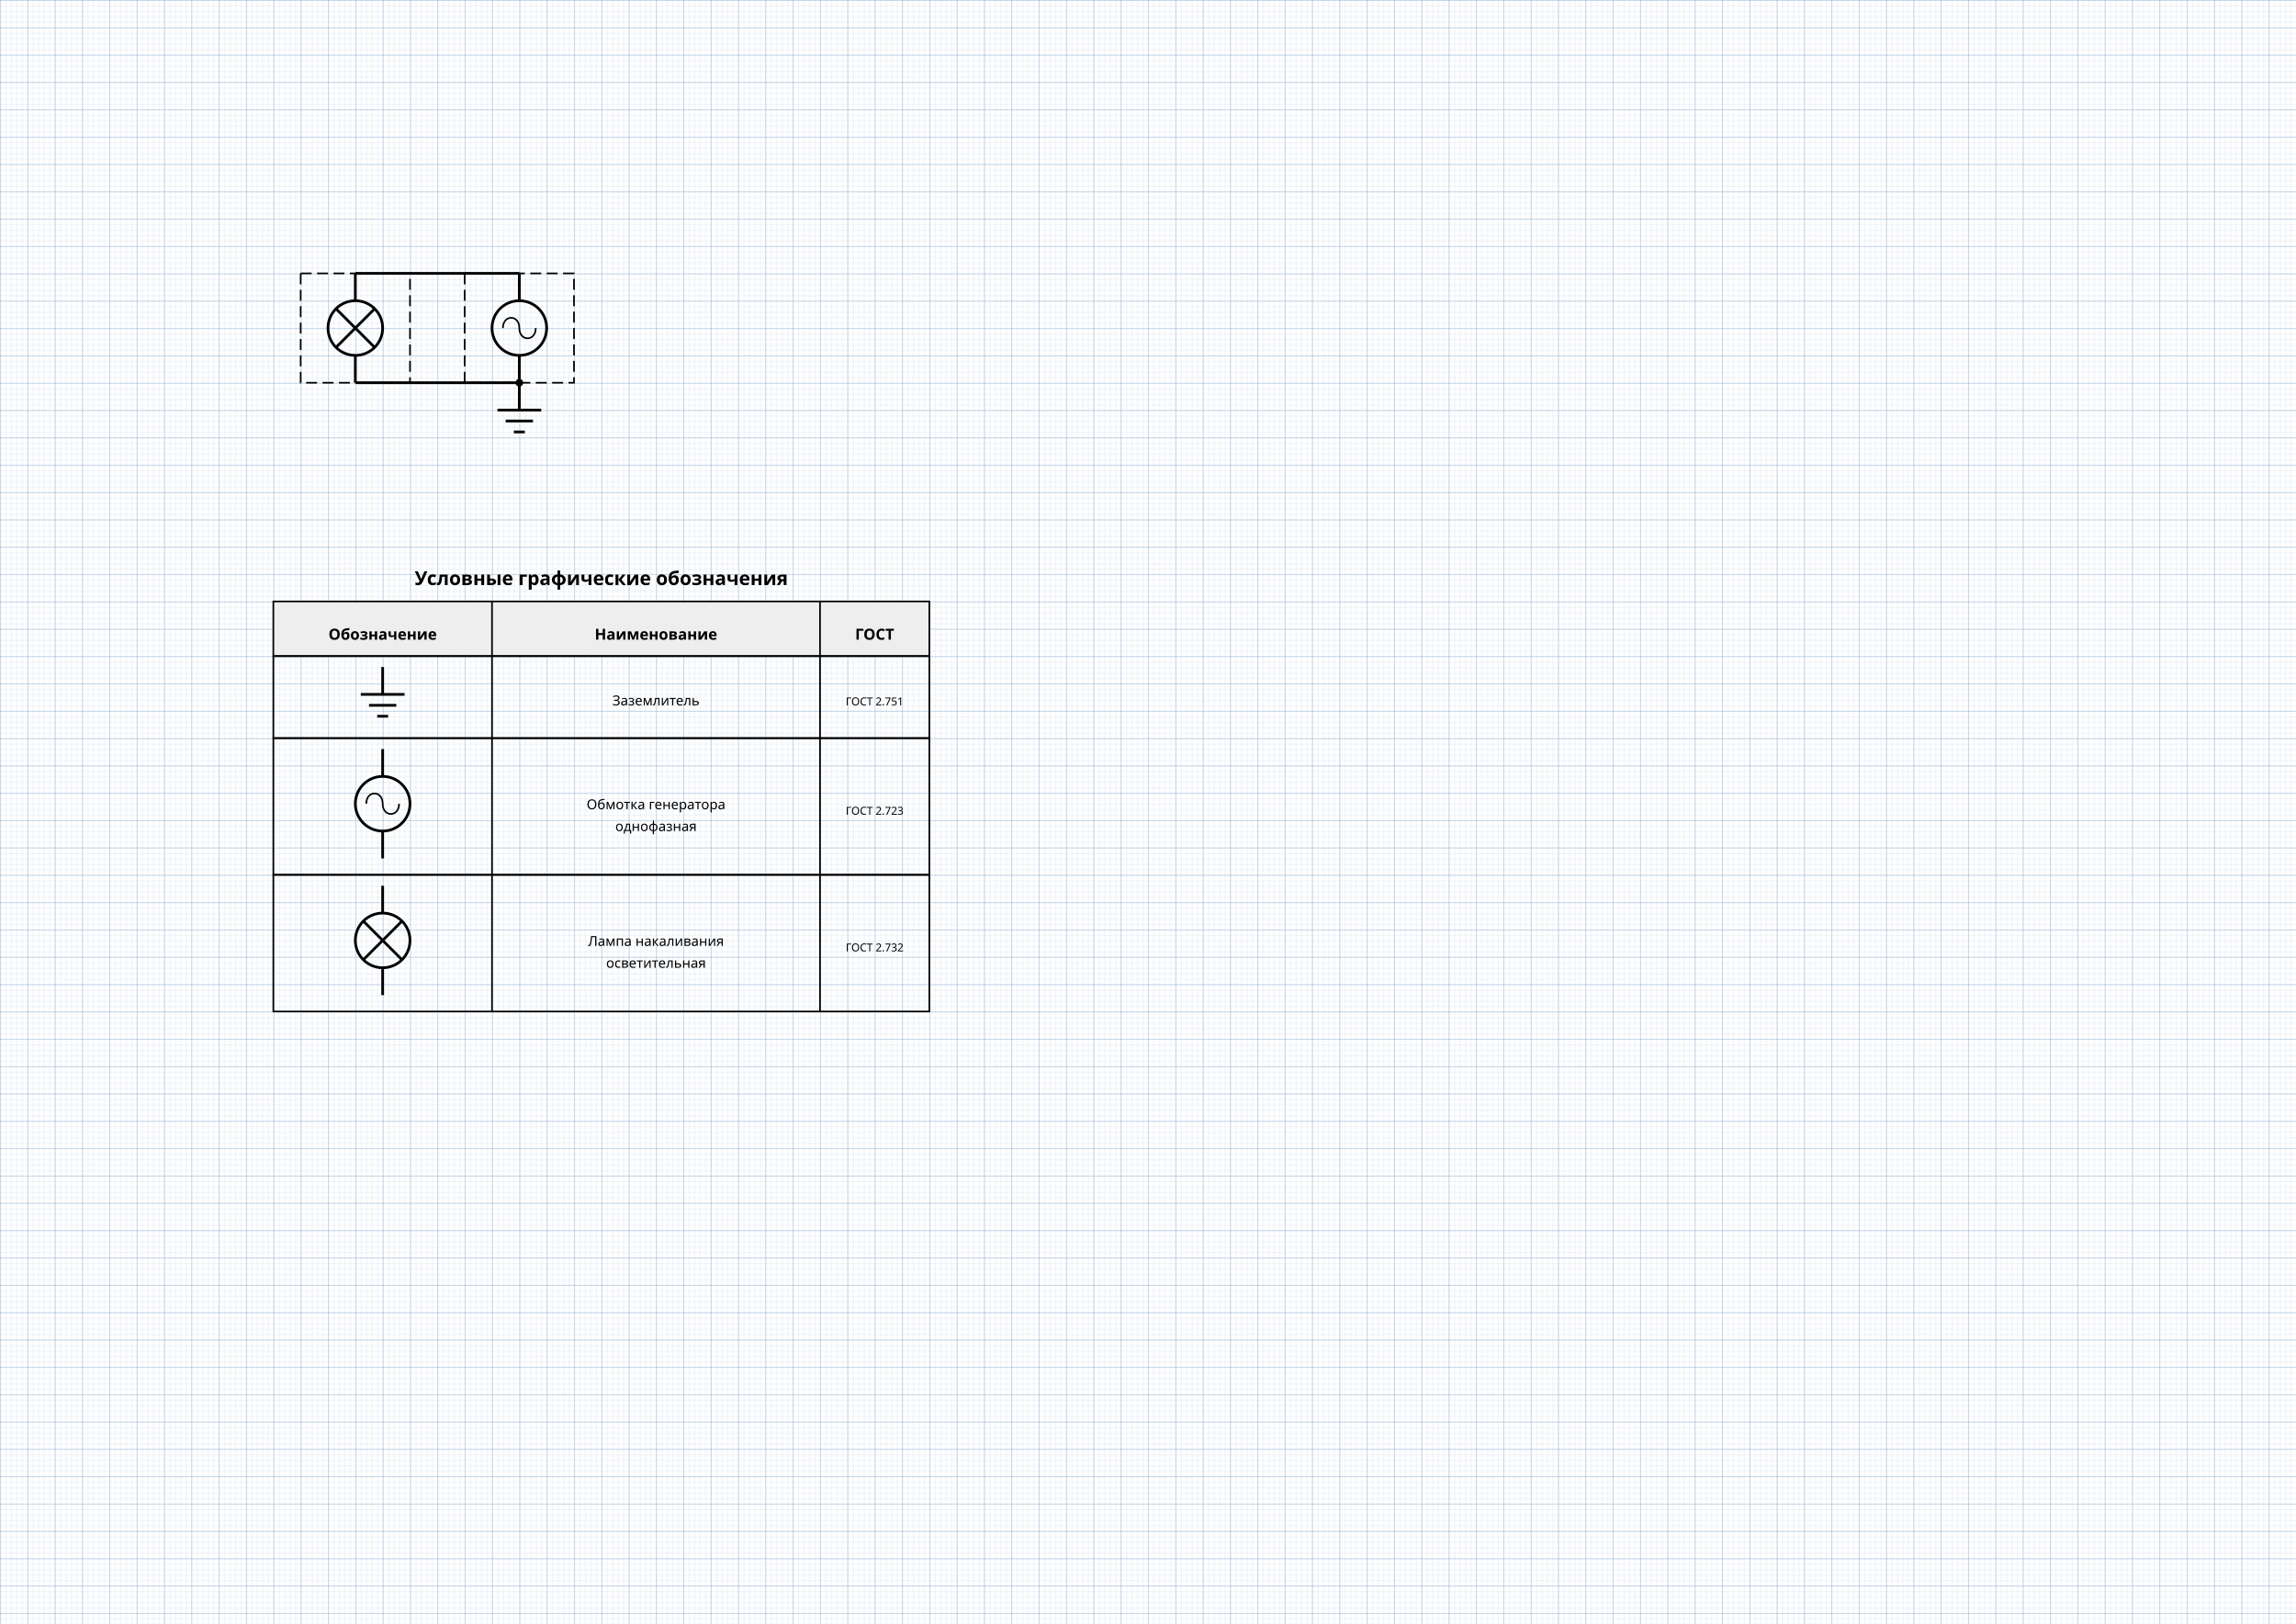
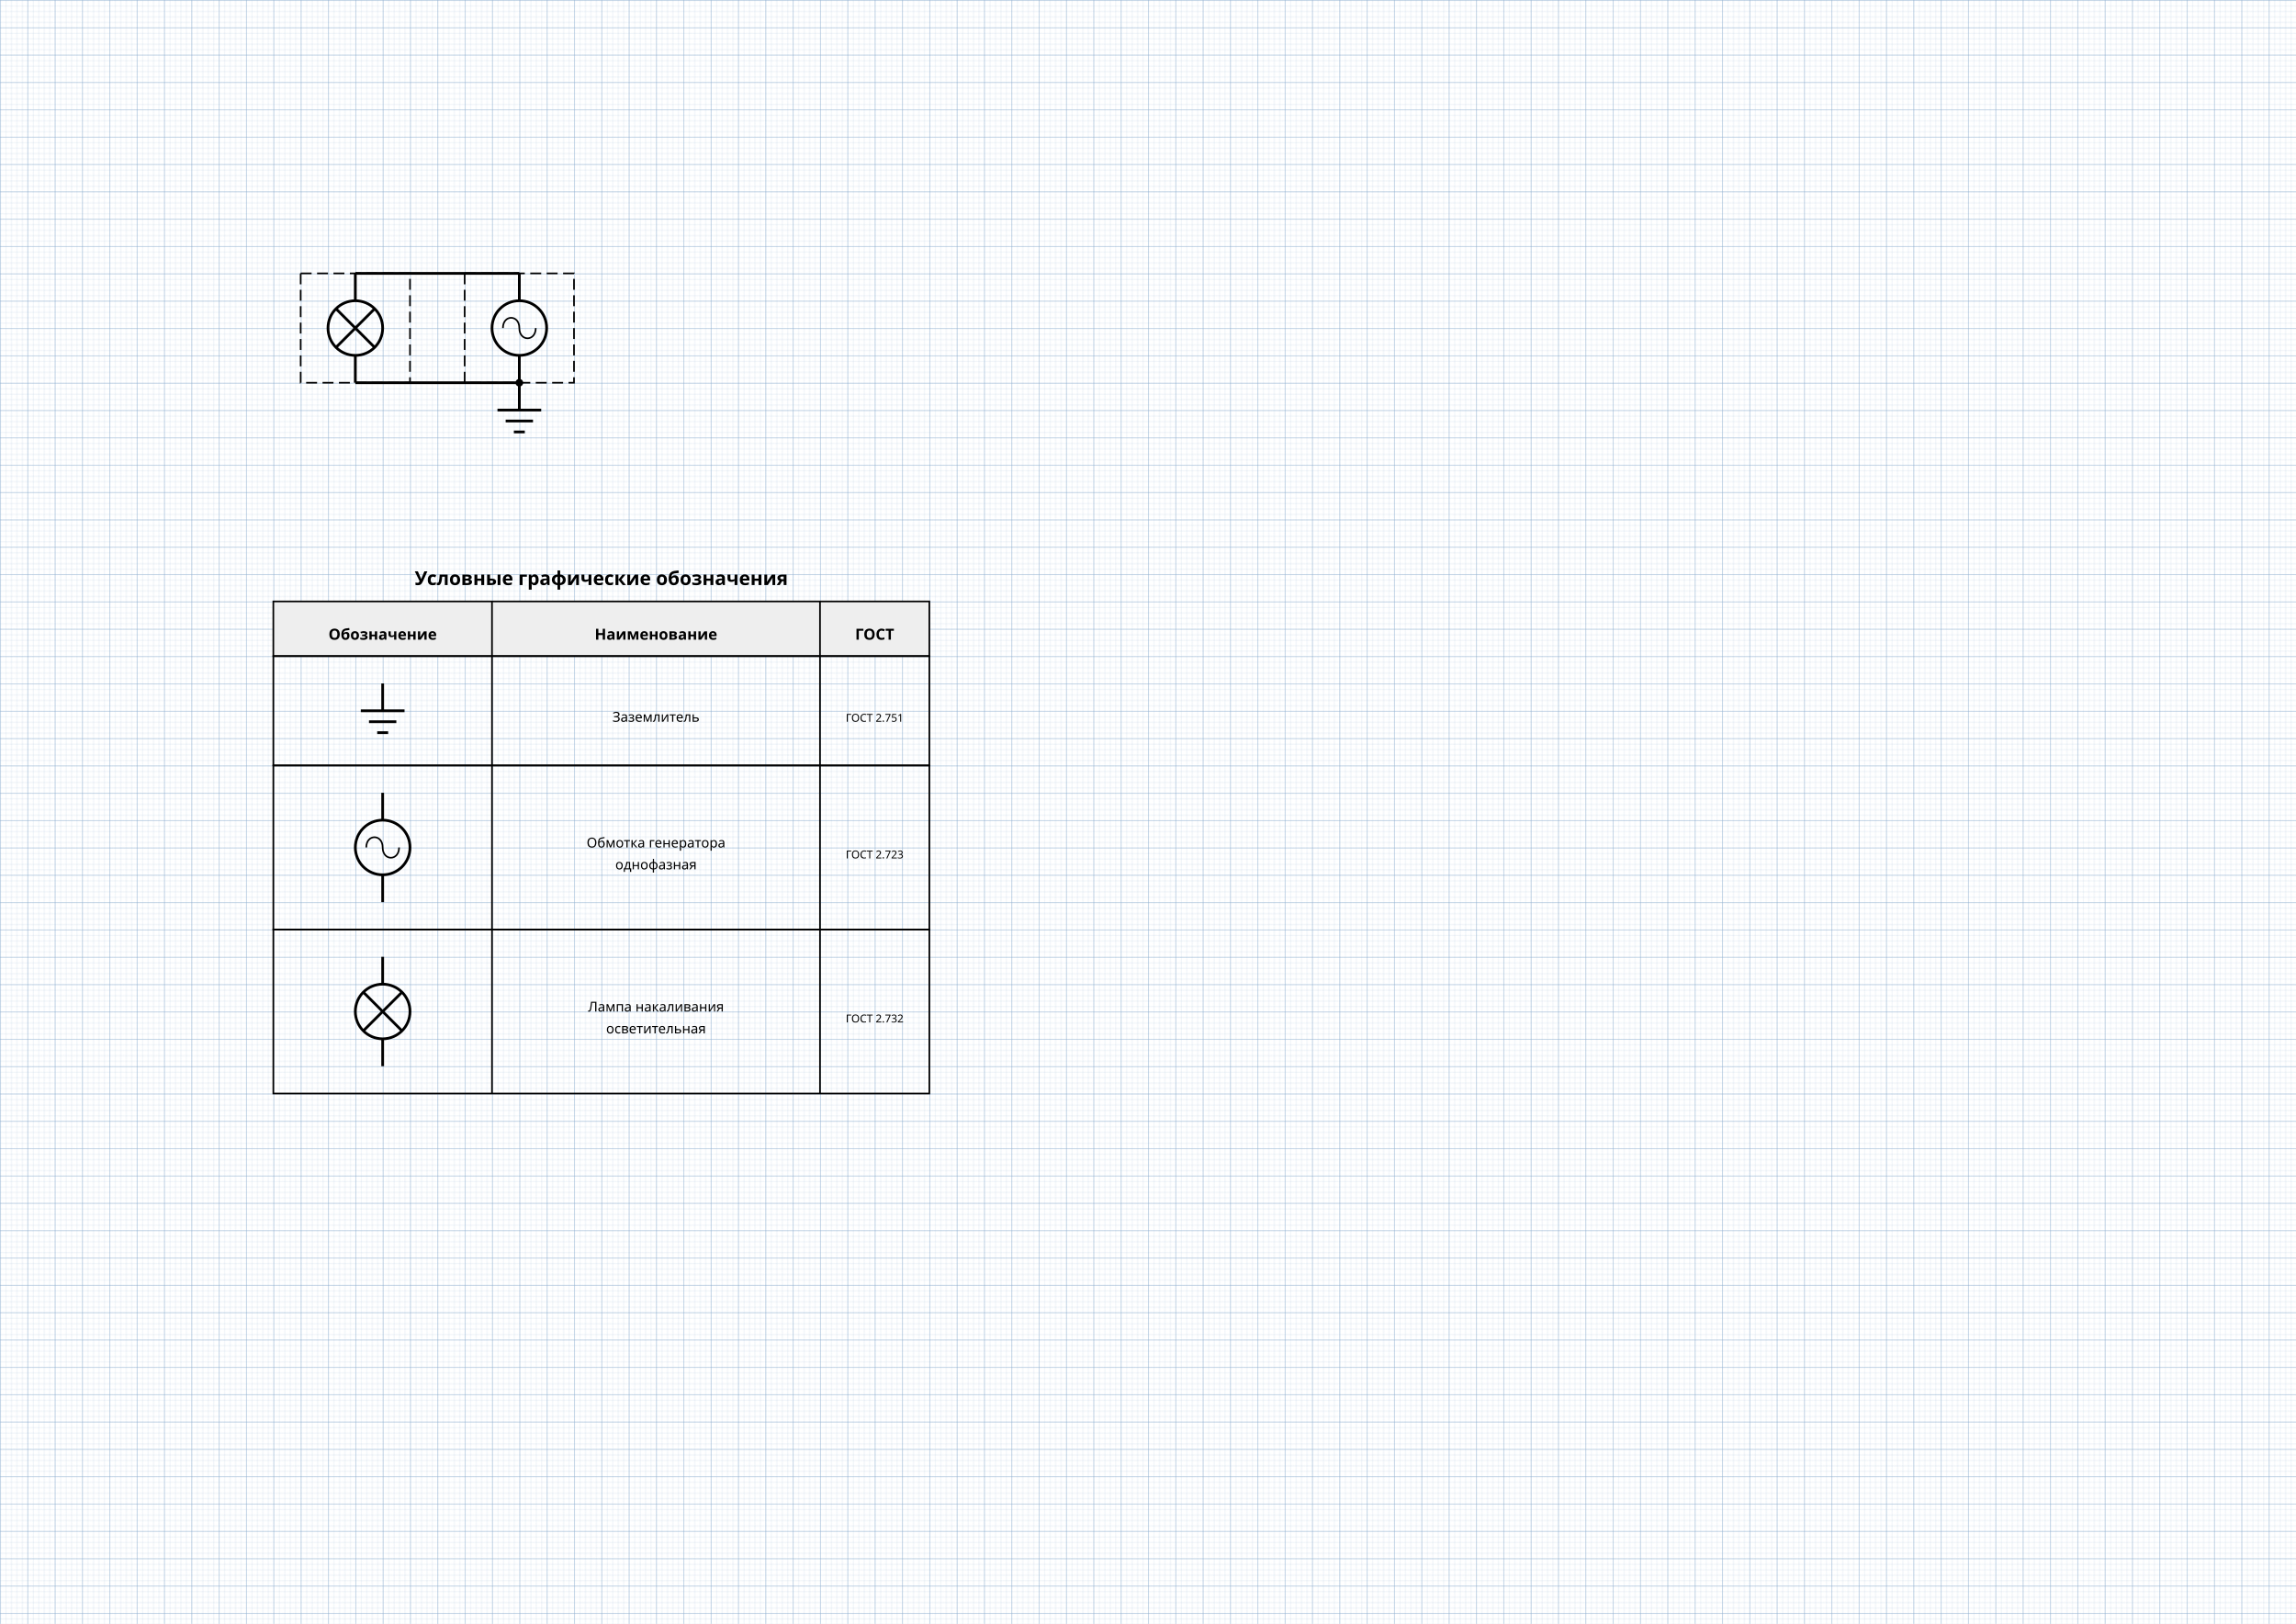
<svg xmlns="http://www.w3.org/2000/svg" width="420mm" height="297mm" viewBox="0 0 420 297">
  <rect width="420" height="297" fill="white" />
  <defs>
    <pattern id="mm1" width="1" height="1" patternUnits="userSpaceOnUse">
      <line x1="0" y1="0" x2="0" y2="1" stroke="#c8d8e8" stroke-width="0.1" />
      <line x1="0" y1="0" x2="1" y2="0" stroke="#c8d8e8" stroke-width="0.1" />
    </pattern>
    <pattern id="mm5" width="5" height="5" patternUnits="userSpaceOnUse">
      <rect width="5" height="5" fill="url(#mm1)" />
      <line x1="0" y1="0" x2="0" y2="5" stroke="#90b0d0" stroke-width="0.15" />
      <line x1="0" y1="0" x2="5" y2="0" stroke="#90b0d0" stroke-width="0.15" />
    </pattern>
    <symbol id="ugo-ground" overflow="visible">
      <g stroke="black" stroke-width="0.5">
        <line x1="0" y1="0" x2="0" y2="5" />
        <line x1="-4" y1="5" x2="4" y2="5" />
        <line x1="-2.5" y1="7" x2="2.5" y2="7" />
        <line x1="-1" y1="9" x2="1" y2="9" />
      </g>
    </symbol>
    <symbol id="ugo-generator" overflow="visible">
      <g stroke="black" stroke-width="0.5" fill="none">
        <line x1="0" y1="0" x2="0" y2="5" />
        <circle cx="0" cy="10" r="5" />
        <path d="M-3,10 C-3,7.5 0,7.5 0,10 S3,12.5 3,10" stroke-width="0.3" />
        <line x1="0" y1="15" x2="0" y2="20" />
      </g>
    </symbol>
    <symbol id="ugo-lamp" overflow="visible">
      <g stroke="black" stroke-width="0.5" fill="none">
        <line x1="0" y1="0" x2="0" y2="5" />
        <circle cx="0" cy="10" r="5" />
        <line x1="-3.5" y1="6.5" x2="3.5" y2="13.5" />
        <line x1="3.5" y1="6.5" x2="-3.5" y2="13.5" />
        <line x1="0" y1="15" x2="0" y2="20" />
      </g>
    </symbol>
  </defs>
  <rect width="420" height="297" fill="url(#mm5)" />
  <rect x="55" y="50" width="20" height="20" fill="none" stroke="black" stroke-width="0.3" stroke-dasharray="2,1" />
  <rect x="85" y="50" width="20" height="20" fill="none" stroke="black" stroke-width="0.3" stroke-dasharray="2,1" />
  <g stroke="black" stroke-width="0.5">
    <line x1="65" y1="50" x2="95" y2="50" />
    <line x1="65" y1="70" x2="95" y2="70" />
  </g>
  <circle cx="95" cy="70" r="0.7" fill="black" stroke="none" />
  <use href="#ugo-generator" x="95" y="50" />
  <use href="#ugo-lamp" x="65" y="50" />
  <use href="#ugo-ground" x="95" y="70" />
  <g transform="translate(50, 110)" stroke="black" stroke-width="0.3" font-family="sans-serif">
    <text x="60" y="-3" font-size="3.5" font-weight="bold" text-anchor="middle" stroke="none" fill="black">Условные графические обозначения</text>
    <rect x="0" y="0" width="120" height="10" fill="#eee" stroke="black" />
    <text x="20" y="7" font-size="2.8" text-anchor="middle" stroke="none" fill="black" font-weight="bold">Обозначение</text>
    <text x="70" y="7" font-size="2.8" text-anchor="middle" stroke="none" fill="black" font-weight="bold">Наименование</text>
    <text x="110" y="7" font-size="2.8" text-anchor="middle" stroke="none" fill="black" font-weight="bold">ГОСТ</text>
    <line x1="40" y1="0" x2="40" y2="10" />
    <line x1="100" y1="0" x2="100" y2="10" />
-     <rect x="0" y="10" width="120" height="15" fill="none" stroke="black" />
-     <line x1="40" y1="10" x2="40" y2="25" />
-     <line x1="100" y1="10" x2="100" y2="25" />
-     <use href="#ugo-ground" x="20" y="12" />
-     <text x="70" y="19" font-size="2.5" text-anchor="middle" stroke="none" fill="black">Заземлитель</text>
-     <text x="110" y="19" font-size="2" text-anchor="middle" stroke="none" fill="black">ГОСТ 2.751</text>
-     <rect x="0" y="25" width="120" height="25" fill="none" stroke="black" />
-     <line x1="40" y1="25" x2="40" y2="50" />
-     <line x1="100" y1="25" x2="100" y2="50" />
-     <use href="#ugo-generator" x="20" y="27" />
-     <text x="70" y="38" font-size="2.5" text-anchor="middle" stroke="none" fill="black">Обмотка генератора</text>
-     <text x="70" y="42" font-size="2.5" text-anchor="middle" stroke="none" fill="black">однофазная</text>
-     <text x="110" y="39" font-size="2" text-anchor="middle" stroke="none" fill="black">ГОСТ 2.723</text>
-     <rect x="0" y="50" width="120" height="25" fill="none" stroke="black" />
-     <line x1="40" y1="50" x2="40" y2="75" />
-     <line x1="100" y1="50" x2="100" y2="75" />
-     <use href="#ugo-lamp" x="20" y="52" />
-     <text x="70" y="63" font-size="2.5" text-anchor="middle" stroke="none" fill="black">Лампа накаливания</text>
-     <text x="70" y="67" font-size="2.5" text-anchor="middle" stroke="none" fill="black">осветительная</text>
-     <text x="110" y="64" font-size="2" text-anchor="middle" stroke="none" fill="black">ГОСТ 2.732</text>
+     <rect x="0" y="10" width="120" height="20" fill="none" stroke="black" />
+     <line x1="40" y1="10" x2="40" y2="30" />
+     <line x1="100" y1="10" x2="100" y2="30" />
+     <use href="#ugo-ground" x="20" y="15" />
+     <text x="70" y="22" font-size="2.5" text-anchor="middle" stroke="none" fill="black">Заземлитель</text>
+     <text x="110" y="22" font-size="2" text-anchor="middle" stroke="none" fill="black">ГОСТ 2.751</text>
+     <rect x="0" y="30" width="120" height="30" fill="none" stroke="black" />
+     <line x1="40" y1="30" x2="40" y2="60" />
+     <line x1="100" y1="30" x2="100" y2="60" />
+     <use href="#ugo-generator" x="20" y="35" />
+     <text x="70" y="45" font-size="2.5" text-anchor="middle" stroke="none" fill="black">Обмотка генератора</text>
+     <text x="70" y="49" font-size="2.5" text-anchor="middle" stroke="none" fill="black">однофазная</text>
+     <text x="110" y="47" font-size="2" text-anchor="middle" stroke="none" fill="black">ГОСТ 2.723</text>
+     <rect x="0" y="60" width="120" height="30" fill="none" stroke="black" />
+     <line x1="40" y1="60" x2="40" y2="90" />
+     <line x1="100" y1="60" x2="100" y2="90" />
+     <use href="#ugo-lamp" x="20" y="65" />
+     <text x="70" y="75" font-size="2.5" text-anchor="middle" stroke="none" fill="black">Лампа накаливания</text>
+     <text x="70" y="79" font-size="2.5" text-anchor="middle" stroke="none" fill="black">осветительная</text>
+     <text x="110" y="77" font-size="2" text-anchor="middle" stroke="none" fill="black">ГОСТ 2.732</text>
  </g>
</svg>
